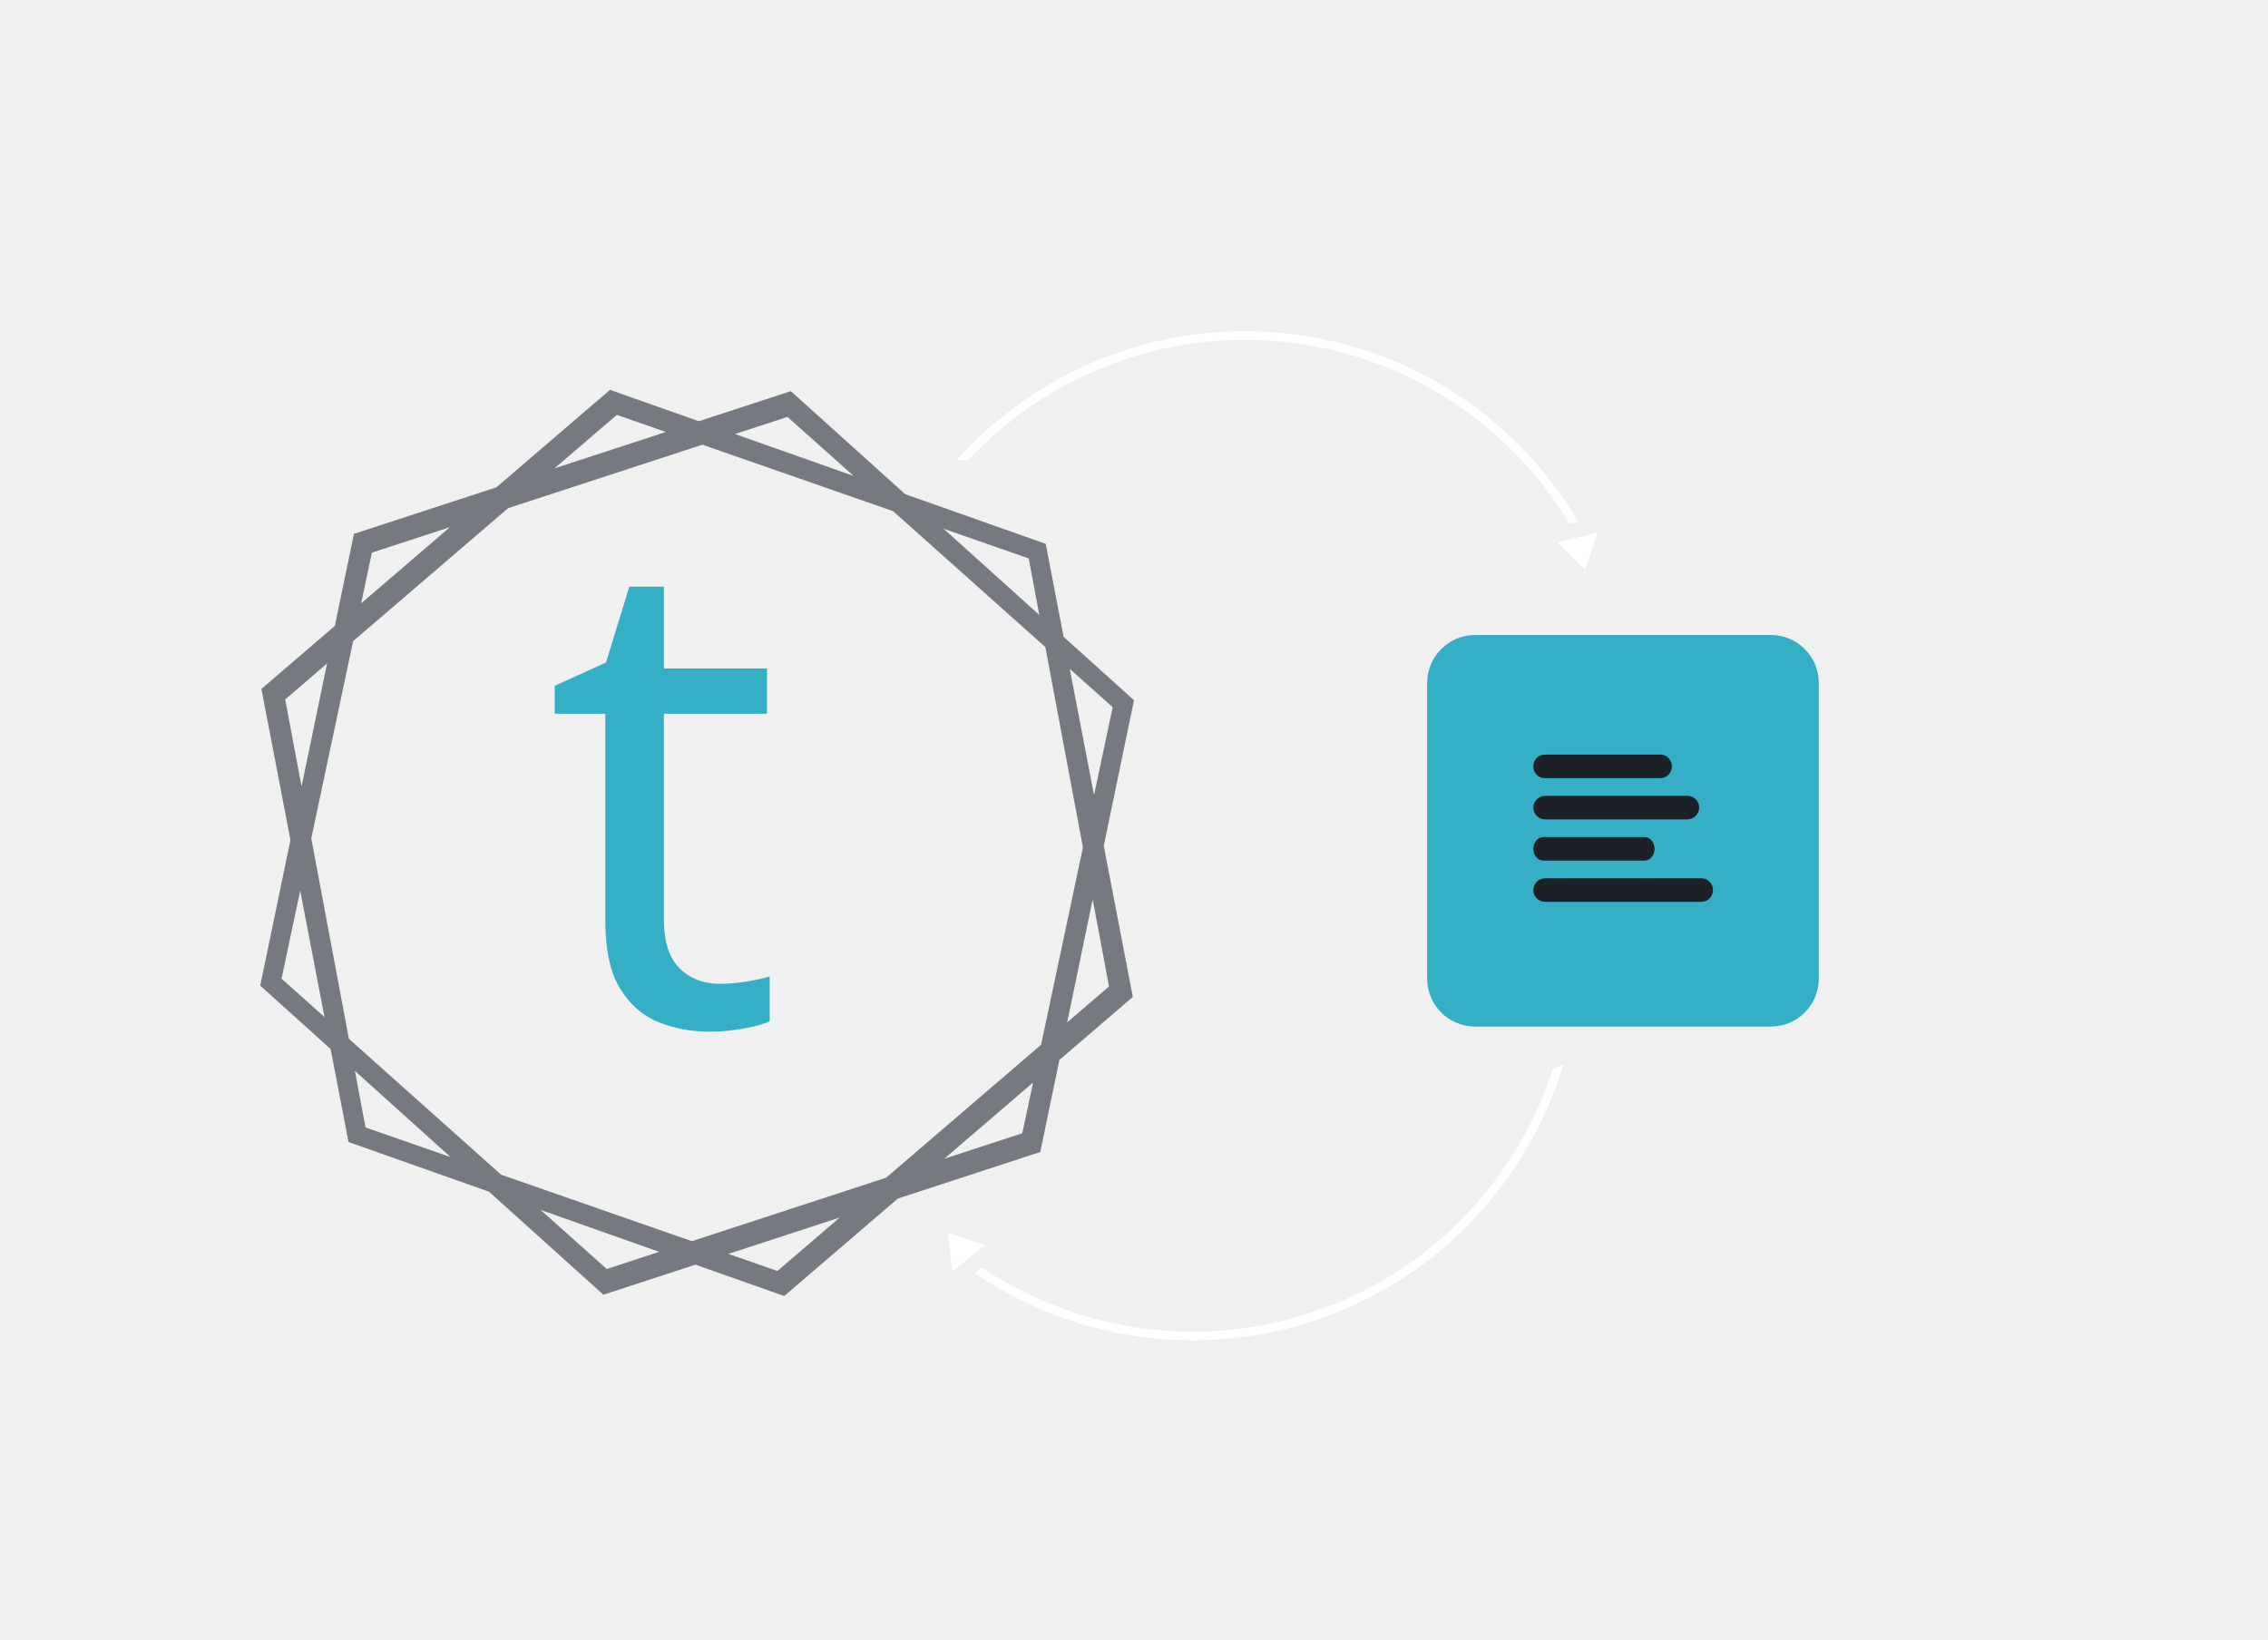
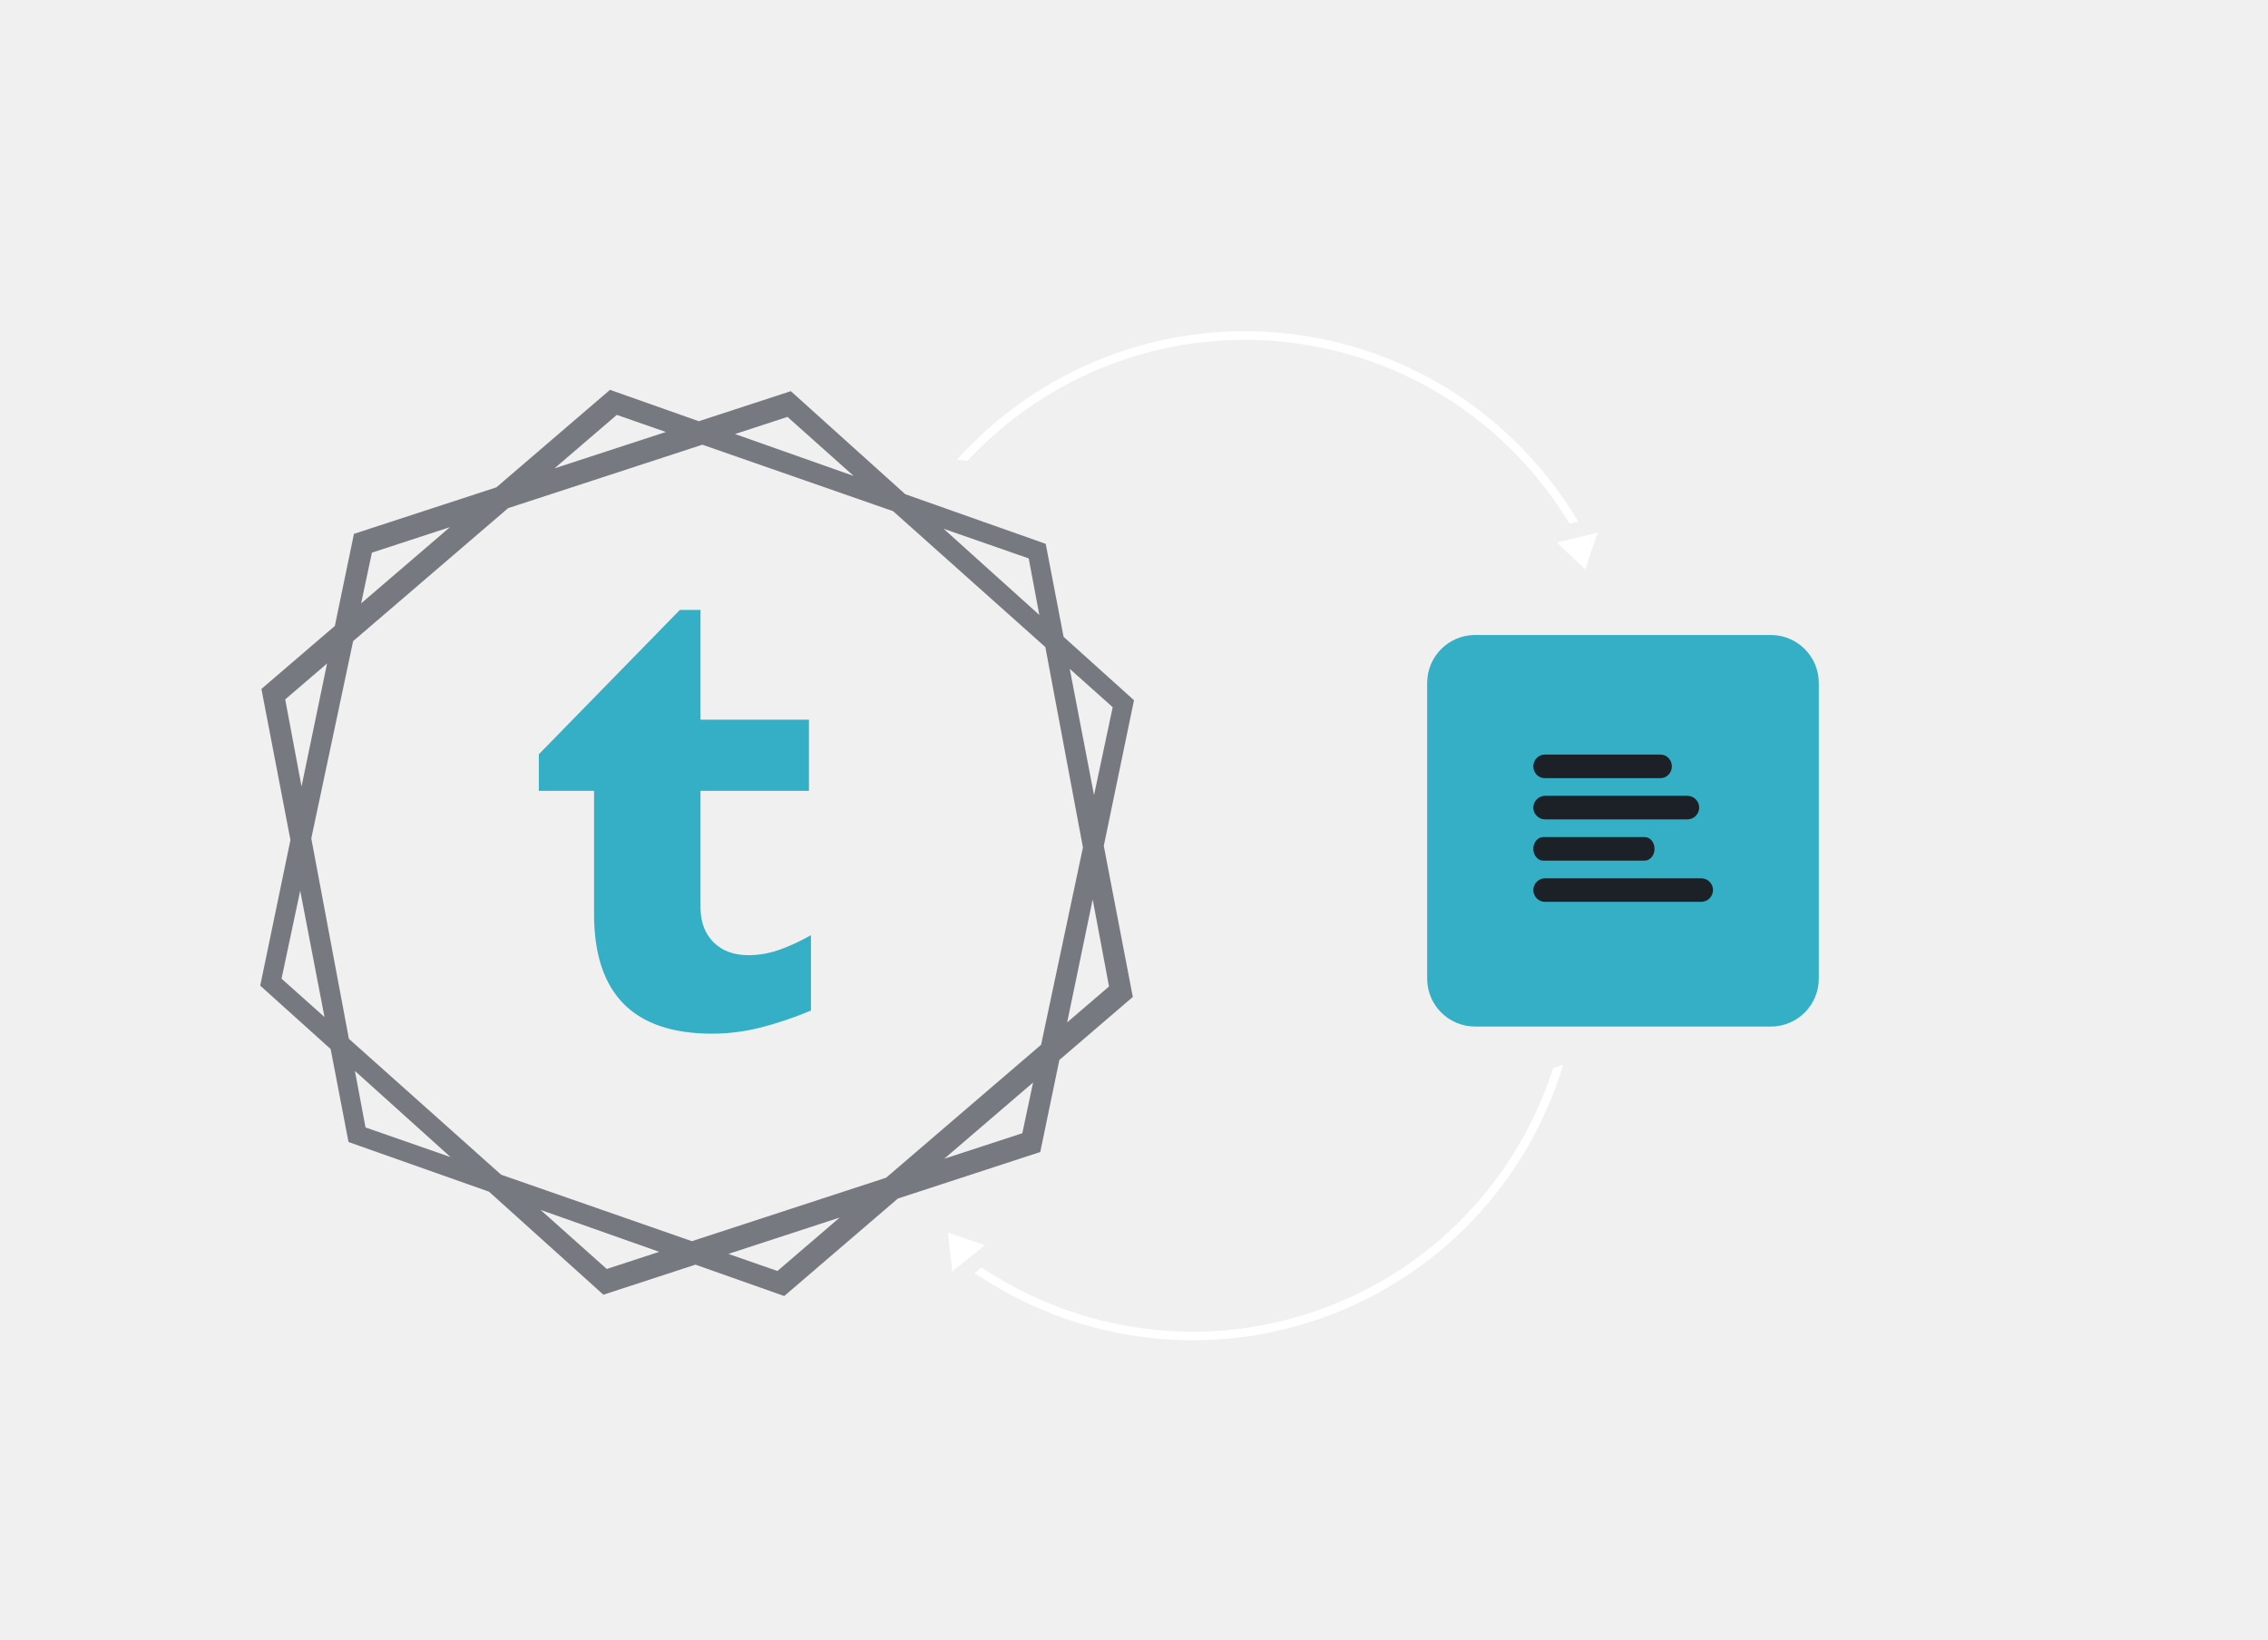
<svg xmlns="http://www.w3.org/2000/svg" version="1.1" id="Layer_1" x="0px" y="0px" width="527px" height="381px" viewBox="0 0 527 381" enable-background="new 0 0 527 381" xml:space="preserve">
  <path fill="#767A80" d="M256.479,196.579l7.021-33.849l-16.36-14.738l-4.154-21.607l-32.646-11.541l-26.58-23.943l-21.386,6.987  l-20.631-7.293l-26.405,22.659l-33.093,10.811l-4.438,21.395l-17.065,14.644l6.747,35.1l-7.022,33.854l16.363,14.738l4.153,21.606  l32.642,11.539l26.582,23.943l21.388-6.986l20.631,7.293l26.406-22.659l33.09-10.811l4.438-21.394l17.067-14.645L256.479,196.579z   M258.548,164.347l-4.335,20.443l-5.642-29.35L258.548,164.347z M251.636,196.942l-9.724,45.852l-36.011,30.901l-45.135,14.745  l-44.321-15.446L81.07,241.412l-8.737-46.571l9.722-45.846l36.014-30.904l45.133-14.744l44.319,15.445l35.379,31.585  L251.636,196.942z M239.035,129.775l2.465,13.137l-22.232-20.026L239.035,129.775z M182.982,96.885l15.37,13.721l-27.555-9.74  L182.982,96.885z M143.324,96.419l11.393,3.971l-25.867,8.45L143.324,96.419z M86.416,128.432l18.141-5.927l-20.64,17.712  L86.416,128.432z M66.273,162.539l9.722-8.343l-5.927,28.574L66.273,162.539z M65.419,227.44l4.337-20.447l5.642,29.356  L65.419,227.44z M84.934,262.012l-2.464-13.134l22.228,20.022L84.934,262.012z M140.986,294.902l-15.371-13.722l27.557,9.74  L140.986,294.902z M180.645,295.368l-11.393-3.971l25.868-8.45L180.645,295.368z M237.551,263.356l-18.138,5.925l20.637-17.709  L237.551,263.356z M253.9,209.012l3.796,20.237l-9.724,8.345L253.9,209.012z" />
-   <text transform="matrix(1 0 0 1 126.4414 238.209)" fill="#35AFC6" font-family="'Gibson-Bold'" font-size="154.597">t</text>
+   <g>
+     <path fill="#35AFC6" d="M125.205,175.288l32.774-33.547h4.792v25.508h25.199v16.542h-25.199v27.055c0,3.4,1.005,6.106,3.015,8.116   s4.715,3.015,8.116,3.015c2.37,0,4.715-0.398,7.034-1.196c2.319-0.797,4.817-1.944,7.498-3.441v17.505   c-3.906,1.638-7.759,2.945-11.561,3.916c-3.802,0.971-7.602,1.459-11.404,1.459c-18.291,0-27.434-9.275-27.434-27.827v-7.421   v-21.18h-12.832V175.288z" />
+   </g>
  <g>
    <path fill="#35AFC6" d="M422.62,227.424c0,6.153-4.988,11.143-11.143,11.143h-68.713c-6.154,0-11.144-4.989-11.144-11.143V158.71   c0-6.154,4.989-11.143,11.144-11.143h68.713c6.154,0,11.143,4.989,11.143,11.143V227.424z" />
    <path fill="#1B2127" d="M388.478,178.099c0,1.512-1.177,2.738-2.628,2.738h-26.936c-1.451,0-2.628-1.226-2.628-2.738   c0-1.512,1.177-2.738,2.628-2.738h26.936C387.301,175.361,388.478,176.587,388.478,178.099" />
    <path fill="#1B2127" d="M392.086,184.944h-5h-23.062h-5c-1.512,0-2.738,1.226-2.738,2.738c0,1.512,1.227,2.737,2.738,2.737h5   h23.062h5c1.513,0,2.738-1.225,2.738-2.737C394.824,186.17,393.599,184.944,392.086,184.944" />
    <path fill="#1B2127" d="M384.456,197.264c0,1.512-1.03,2.738-2.3,2.738h-23.57c-1.27,0-2.299-1.227-2.299-2.738   s1.029-2.738,2.299-2.738h23.57C383.426,194.525,384.456,195.752,384.456,197.264" />
    <path fill="#1B2127" d="M395.3,204.108h-8.213h-19.85h-8.213c-1.512,0-2.737,1.226-2.737,2.737c0,1.513,1.226,2.738,2.737,2.738   h8.213h19.85h8.213c1.512,0,2.738-1.226,2.738-2.738C398.038,205.334,396.812,204.108,395.3,204.108" />
    <polygon fill-rule="evenodd" clip-rule="evenodd" fill="#FFFFFF" points="361.797,126.06 368.329,132.336 371.259,123.762  " />
    <path fill="#FFFFFF" d="M298.555,77.456c-29.719-3.085-57.607,8.728-76.23,29.383l2.473,0.257   c18.2-19.528,45.014-30.614,73.55-27.651c28.537,2.963,52.503,19.321,66.302,42.171l0.272,0.029l1.802-0.435   C352.671,97.517,327.996,80.513,298.555,77.456" />
    <polygon fill-rule="evenodd" clip-rule="evenodd" fill="#FFFFFF" points="220.274,286.467 221.272,295.473 228.856,289.368  " />
    <path fill="#FFFFFF" d="M306.771,306.436c28.205-9.855,48.416-32.414,56.478-59.031l-2.348,0.82   c-8.158,25.416-27.705,46.859-54.79,56.322c-27.084,9.464-55.733,4.86-77.945-9.944l-0.259,0.091l-1.445,1.16   C249.262,311.313,278.826,316.199,306.771,306.436" />
  </g>
</svg>
